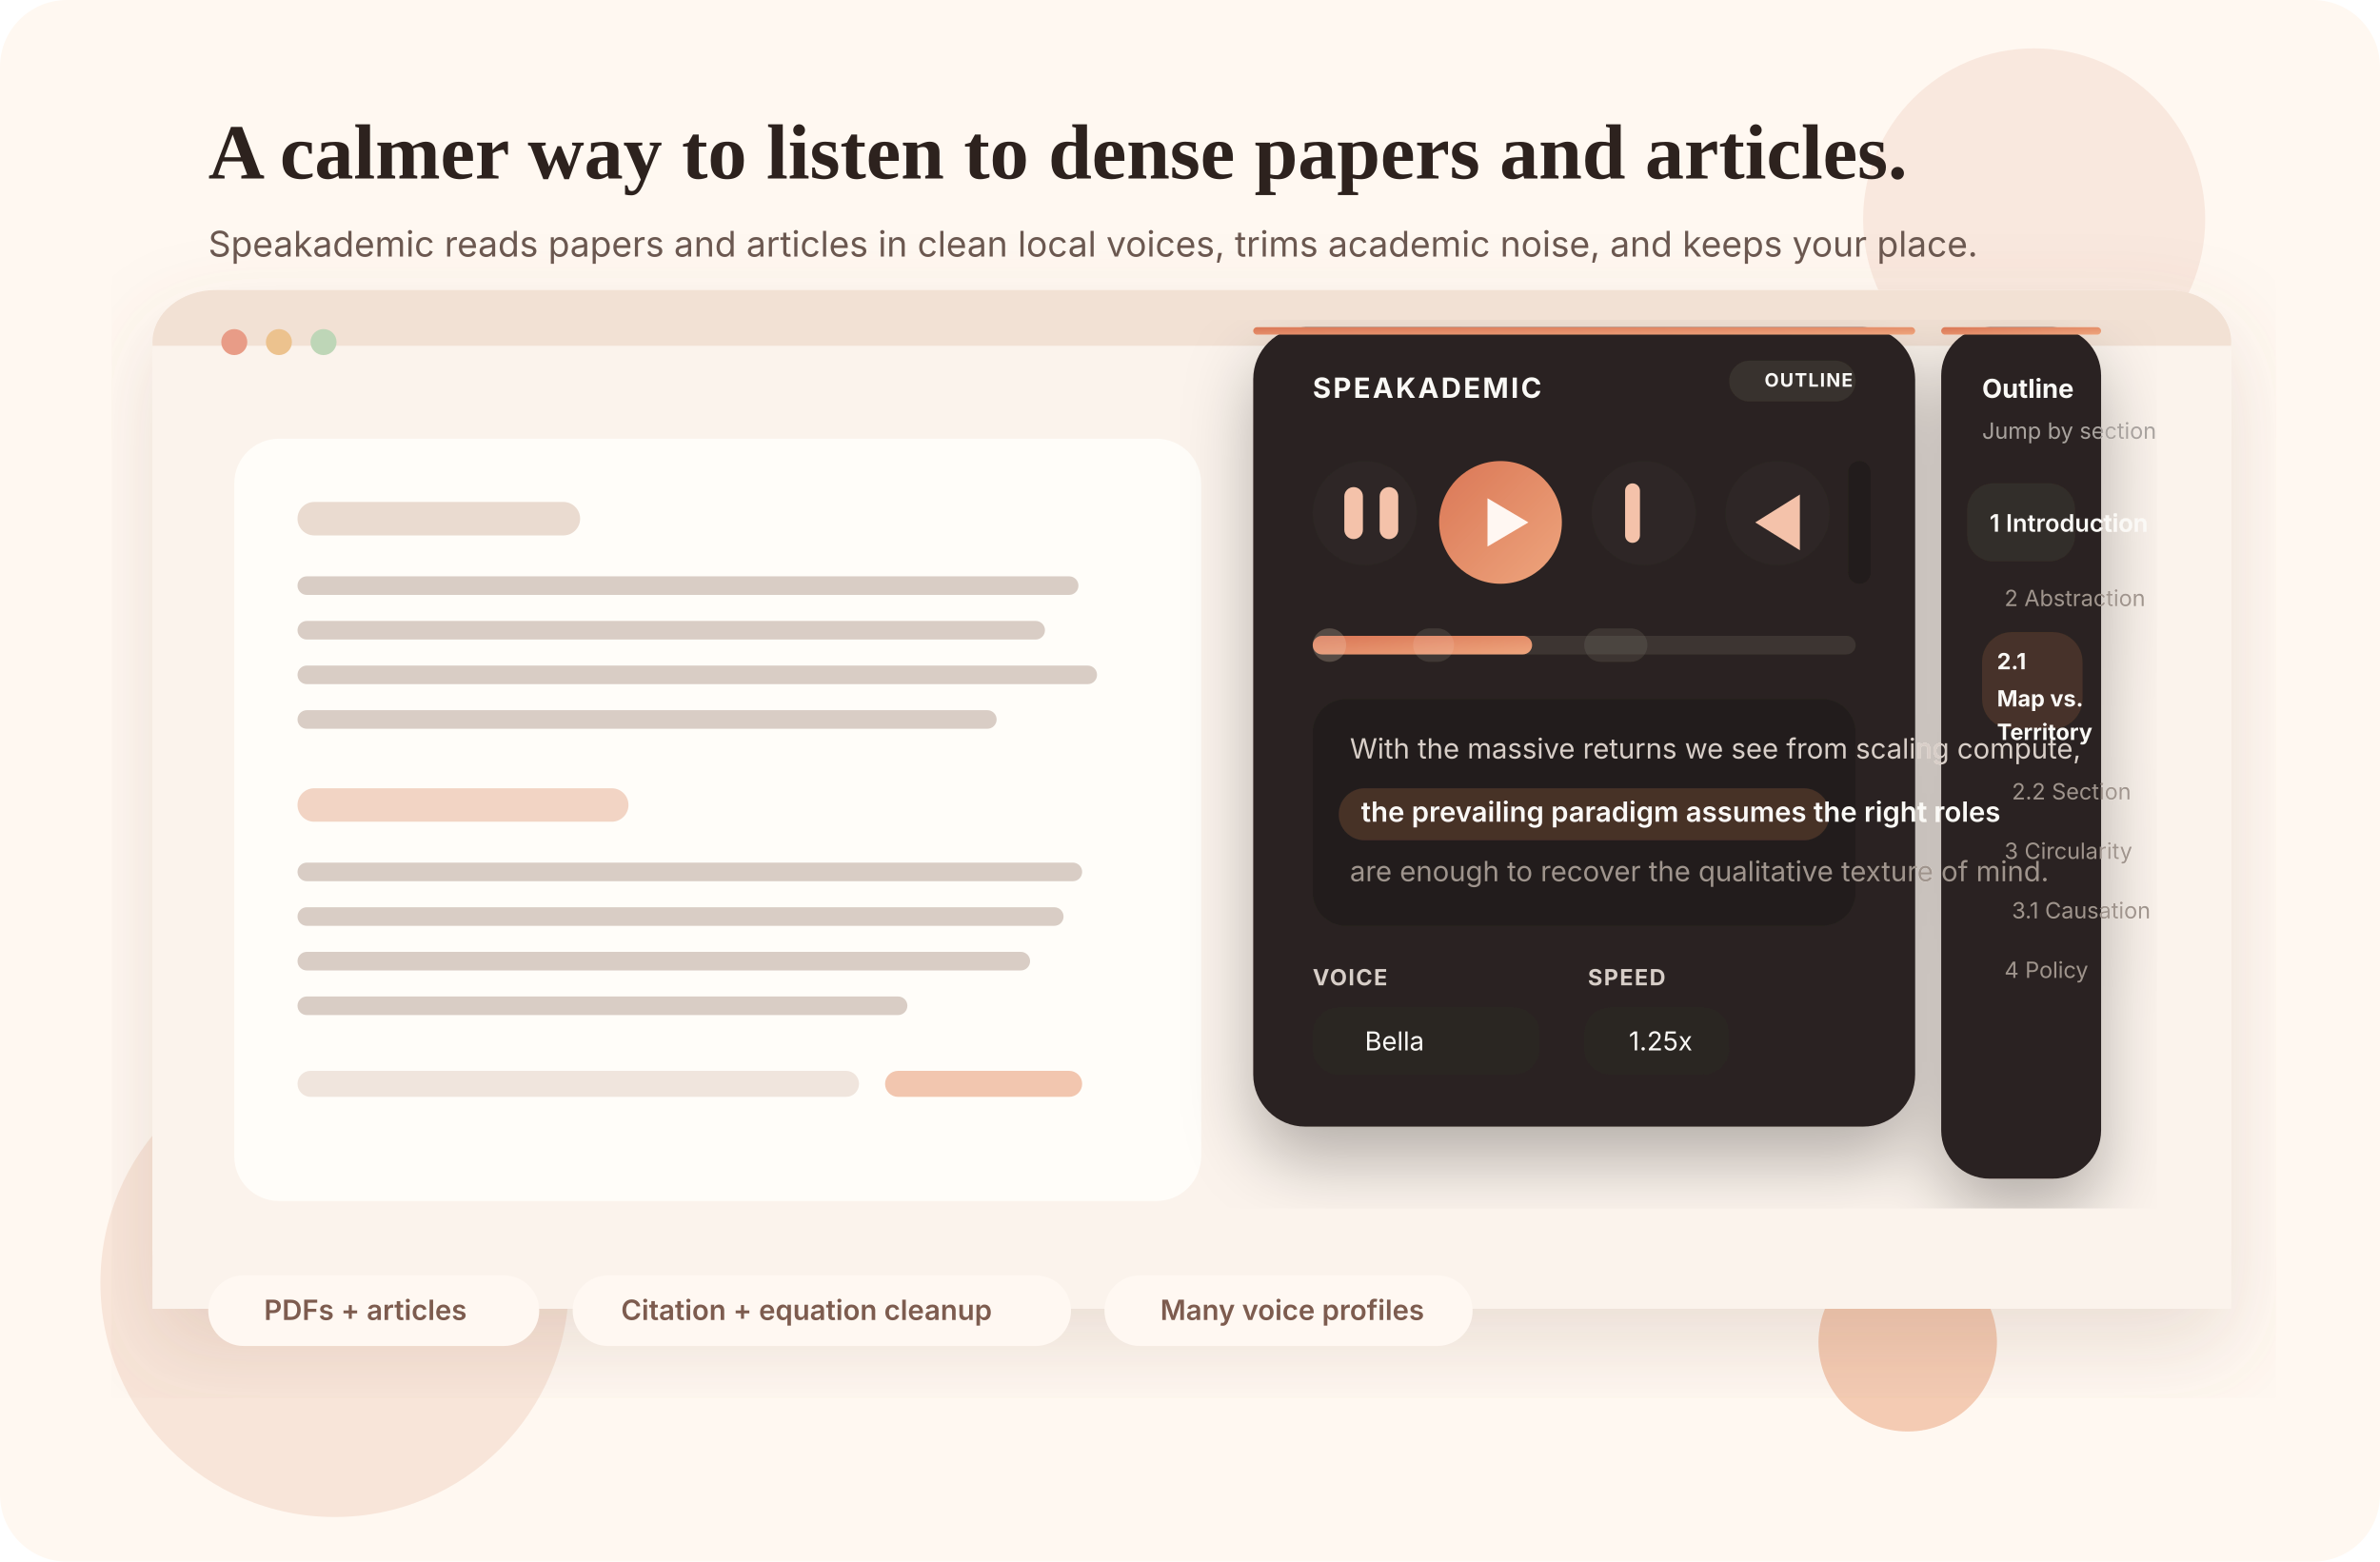
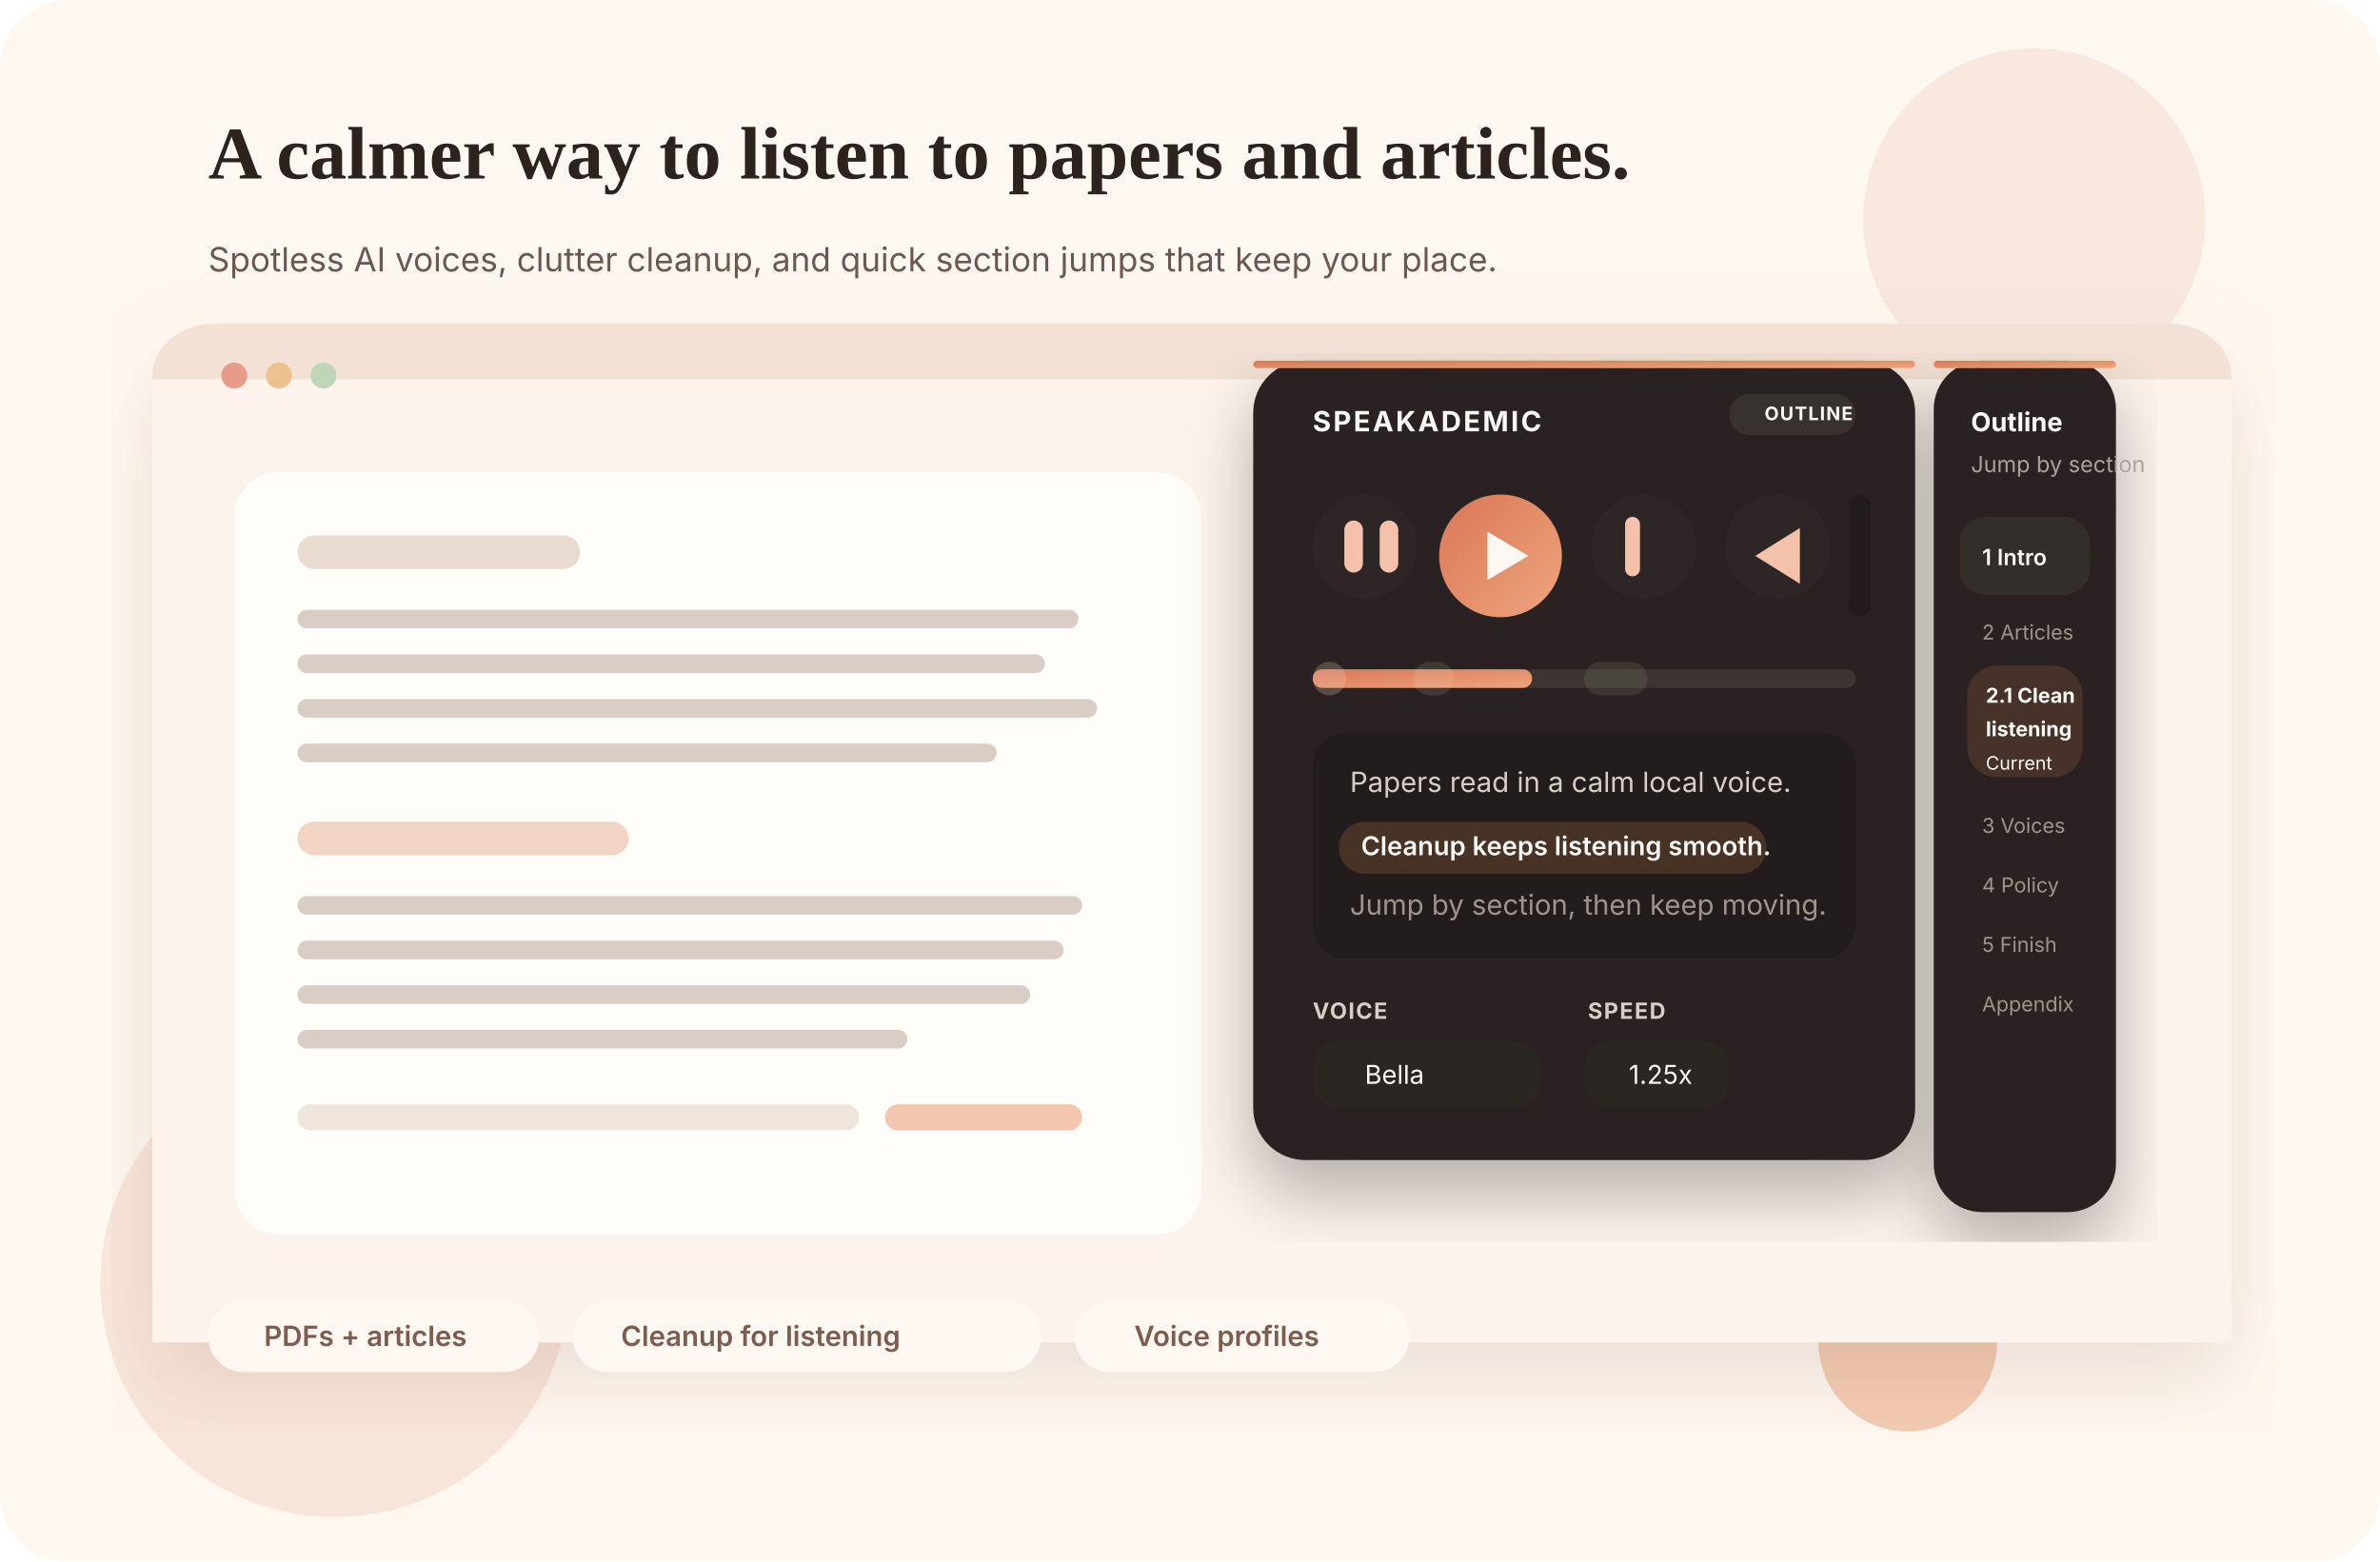
<svg xmlns="http://www.w3.org/2000/svg" width="1280" height="840" viewBox="0 0 1280 840" fill="none">
  <defs>
    <linearGradient id="bg" x1="120" y1="40" x2="1130" y2="790">
      <stop offset="0" stop-color="#FFF8F1" />
      <stop offset="1" stop-color="#F2D4C4" />
    </linearGradient>
    <linearGradient id="accent" x1="0" y1="0" x2="1" y2="1">
      <stop offset="0" stop-color="#DA7756" />
      <stop offset="1" stop-color="#EEA57D" />
    </linearGradient>
    <linearGradient id="panel" x1="716" y1="164" x2="1120" y2="640">
      <stop offset="0" stop-color="#2B2421" />
      <stop offset="1" stop-color="#171311" />
    </linearGradient>
    <filter id="frameShadow" x="60" y="96" width="1164" height="656" filterUnits="userSpaceOnUse" color-interpolation-filters="sRGB">
      <feDropShadow dx="0" dy="20" stdDeviation="24" flood-color="#8F6554" flood-opacity="0.18" />
    </filter>
    <filter id="uiShadow" x="606" y="154" width="554" height="496" filterUnits="userSpaceOnUse" color-interpolation-filters="sRGB">
      <feDropShadow dx="0" dy="18" stdDeviation="18" flood-color="#0B0807" flood-opacity="0.28" />
    </filter>
  </defs>
  <rect width="1280" height="840" rx="36" fill="url(#bg)" />
  <circle cx="180" cy="690" r="126" fill="#F8E5D9" />
  <circle cx="1094" cy="118" r="92" fill="#F9E8DE" />
  <circle cx="1026" cy="722" r="48" fill="#EEB290" opacity="0.64" />
-   <text x="112" y="96" fill="#2D221E" font-family="Georgia, 'Times New Roman', serif" font-size="42" font-weight="700">
-     A calmer way to listen to dense papers and articles.
+   <text x="112" y="96" fill="#2D221E" font-family="Georgia, 'Times New Roman', serif" font-size="40" font-weight="700">
+     A calmer way to listen to papers and articles.
  </text>
-   <text x="112" y="138" fill="#6B5850" font-family="system-ui, -apple-system, BlinkMacSystemFont, sans-serif" font-size="19">
-     Speakademic reads papers and articles in clean local voices, trims
-     academic noise, and keeps your place.
+   <text x="112" y="146" fill="#6B5850" font-family="system-ui, -apple-system, BlinkMacSystemFont, sans-serif" font-size="18">
+     Spotless AI voices, clutter cleanup, and quick section jumps that keep
+     your place.
  </text>
-   <g filter="url(#frameShadow)">
+   <g filter="url(#frameShadow)" transform="translate(0 18)">
    <rect x="82" y="156" width="1118" height="548" rx="34" fill="#FBF3EC" />
    <rect x="82" y="156" width="1118" height="56" rx="34" fill="#F2E1D4" />
    <rect x="82" y="186" width="1118" height="518" fill="#FBF3EC" />
    <circle cx="126" cy="184" r="7" fill="#E89C87" />
    <circle cx="150" cy="184" r="7" fill="#ECC28E" />
    <circle cx="174" cy="184" r="7" fill="#BED6B7" />
    <rect x="126" y="236" width="520" height="410" rx="24" fill="#FFFDF9" />
    <rect x="160" y="270" width="152" height="18" rx="9" fill="#EADBD0" />
    <rect x="160" y="310" width="420" height="10" rx="5" fill="#D9CDC5" />
    <rect x="160" y="334" width="402" height="10" rx="5" fill="#D9CDC5" />
    <rect x="160" y="358" width="430" height="10" rx="5" fill="#D9CDC5" />
    <rect x="160" y="382" width="376" height="10" rx="5" fill="#D9CDC5" />
    <rect x="160" y="424" width="178" height="18" rx="9" fill="#F2D4C4" />
    <rect x="160" y="464" width="422" height="10" rx="5" fill="#D9CDC5" />
    <rect x="160" y="488" width="412" height="10" rx="5" fill="#D9CDC5" />
    <rect x="160" y="512" width="394" height="10" rx="5" fill="#D9CDC5" />
    <rect x="160" y="536" width="328" height="10" rx="5" fill="#D9CDC5" />
    <rect x="160" y="576" width="302" height="14" rx="7" fill="#F0E5DD" />
    <rect x="476" y="576" width="106" height="14" rx="7" fill="#F2C6AF" />
  </g>
-   <g filter="url(#uiShadow)">
+   <g filter="url(#uiShadow)" transform="translate(0 18)">
    <rect x="674" y="176" width="356" height="430" rx="28" fill="url(#panel)" />
    <rect x="674" y="176" width="356" height="4" rx="2" fill="url(#accent)" />
-     <rect x="1044" y="176" width="86" height="458" rx="26" fill="url(#panel)" />
-     <rect x="1044" y="176" width="86" height="4" rx="2" fill="url(#accent)" />
+     <rect x="1040" y="176" width="98" height="458" rx="26" fill="url(#panel)" />
+     <rect x="1040" y="176" width="98" height="4" rx="2" fill="url(#accent)" />
    <text x="706" y="214" fill="#FAF9F6" font-family="system-ui, -apple-system, BlinkMacSystemFont, sans-serif" font-size="15" font-weight="700" letter-spacing="0.08em">
      SPEAKADEMIC
    </text>
    <rect x="930" y="194" width="68" height="22" rx="11" fill="rgba(250,249,246,0.06)" />
    <text x="949" y="208" fill="#FAF9F6" font-family="system-ui, -apple-system, BlinkMacSystemFont, sans-serif" font-size="10" font-weight="700" letter-spacing="0.06em">
      OUTLINE
    </text>
    <rect x="706" y="248" width="56" height="56" rx="28" fill="#2D2725" />
    <rect x="774" y="248" width="66" height="66" rx="33" fill="url(#accent)" />
    <rect x="856" y="248" width="56" height="56" rx="28" fill="#2D2725" />
    <rect x="928" y="248" width="56" height="56" rx="28" fill="#2D2725" />
    <polygon points="800,268 800,294 822,281" fill="#FFF7F2" />
    <rect x="723" y="262" width="10" height="28" rx="5" fill="#F4C2AA" />
    <rect x="742" y="262" width="10" height="28" rx="5" fill="#F4C2AA" />
    <rect x="874" y="260" width="8" height="32" rx="4" fill="#F4C2AA" />
    <polygon points="944,281 968,266 968,296" fill="#F4C2AA" />
    <rect x="994" y="248" width="12" height="66" rx="6" fill="#211C1A" />
    <rect x="706" y="342" width="292" height="10" rx="5" fill="#3C3531" />
    <rect x="706" y="342" width="118" height="10" rx="5" fill="url(#accent)" />
    <rect x="706" y="338" width="18" height="18" rx="9" fill="#F2D4C4" opacity="0.22" />
    <rect x="760" y="338" width="22" height="18" rx="9" fill="#FFF9F2" opacity="0.10" />
    <rect x="852" y="338" width="34" height="18" rx="9" fill="#FFF9F2" opacity="0.08" />
    <rect x="706" y="376" width="292" height="122" rx="18" fill="#231F1D" />
    <text x="726" y="408" fill="#D8CEC8" font-family="system-ui, -apple-system, BlinkMacSystemFont, sans-serif" font-size="15">
-       With the massive returns we see from scaling compute,
+       Papers read in a calm local voice.
    </text>
-     <rect x="720" y="424" width="264" height="28" rx="14" fill="rgba(218,119,86,0.20)" />
-     <text x="732" y="442" fill="#FAF9F6" font-family="system-ui, -apple-system, BlinkMacSystemFont, sans-serif" font-size="15" font-weight="600">
-       the prevailing paradigm assumes the right roles
+     <rect x="720" y="424" width="230" height="28" rx="14" fill="rgba(218,119,86,0.20)" />
+     <text x="732" y="442" fill="#FAF9F6" font-family="system-ui, -apple-system, BlinkMacSystemFont, sans-serif" font-size="14" font-weight="600">
+       Cleanup keeps listening smooth.
    </text>
    <text x="726" y="474" fill="#9F948D" font-family="system-ui, -apple-system, BlinkMacSystemFont, sans-serif" font-size="15">
-       are enough to recover the qualitative texture of mind.
+       Jump by section, then keep moving.
    </text>
    <text x="706" y="530" fill="#D7CEC8" font-family="system-ui, -apple-system, BlinkMacSystemFont, sans-serif" font-size="12" font-weight="700" letter-spacing="0.06em">
      VOICE
    </text>
    <text x="854" y="530" fill="#D7CEC8" font-family="system-ui, -apple-system, BlinkMacSystemFont, sans-serif" font-size="12" font-weight="700" letter-spacing="0.06em">
      SPEED
    </text>
    <rect x="706" y="542" width="122" height="36" rx="14" fill="#2A2522" />
    <rect x="852" y="542" width="78" height="36" rx="14" fill="#2A2522" />
    <text x="734" y="565" fill="#FAF9F6" font-family="system-ui, -apple-system, BlinkMacSystemFont, sans-serif" font-size="14">
      Bella
    </text>
    <text x="876" y="565" fill="#FAF9F6" font-family="system-ui, -apple-system, BlinkMacSystemFont, sans-serif" font-size="14">
      1.25x
    </text>
-     <text x="1066" y="214" fill="#FAF9F6" font-family="system-ui, -apple-system, BlinkMacSystemFont, sans-serif" font-size="14" font-weight="700">
+     <text x="1060" y="214" fill="#FAF9F6" font-family="system-ui, -apple-system, BlinkMacSystemFont, sans-serif" font-size="14" font-weight="700">
      Outline
    </text>
-     <text x="1066" y="236" fill="#A8A29E" font-family="system-ui, -apple-system, BlinkMacSystemFont, sans-serif" font-size="12">
+     <text x="1060" y="236" fill="#A8A29E" font-family="system-ui, -apple-system, BlinkMacSystemFont, sans-serif" font-size="12">
      Jump by section
    </text>
-     <rect x="1058" y="260" width="58" height="42" rx="14" fill="rgba(250,249,246,0.04)" />
-     <text x="1070" y="286" fill="#FAF9F6" font-family="system-ui, -apple-system, BlinkMacSystemFont, sans-serif" font-size="13" font-weight="600">1 Introduction</text>
-     <text x="1078" y="326" fill="#9F948D" font-family="system-ui, -apple-system, BlinkMacSystemFont, sans-serif" font-size="12">2 Abstraction</text>
-     <rect x="1066" y="340" width="54" height="52" rx="16" fill="rgba(218,119,86,0.16)" />
-     <text x="1074" y="360" fill="#FAF9F6" font-family="system-ui, -apple-system, BlinkMacSystemFont, sans-serif" font-size="12" font-weight="700">2.1</text>
-     <text x="1074" y="380" fill="#FAF9F6" font-family="system-ui, -apple-system, BlinkMacSystemFont, sans-serif" font-size="12" font-weight="700">Map vs.</text>
-     <text x="1074" y="398" fill="#FAF9F6" font-family="system-ui, -apple-system, BlinkMacSystemFont, sans-serif" font-size="12" font-weight="700">Territory</text>
-     <text x="1082" y="430" fill="#9F948D" font-family="system-ui, -apple-system, BlinkMacSystemFont, sans-serif" font-size="12">2.2 Section</text>
-     <text x="1078" y="462" fill="#9F948D" font-family="system-ui, -apple-system, BlinkMacSystemFont, sans-serif" font-size="12">3 Circularity</text>
-     <text x="1082" y="494" fill="#9F948D" font-family="system-ui, -apple-system, BlinkMacSystemFont, sans-serif" font-size="12">3.1 Causation</text>
-     <text x="1078" y="526" fill="#9F948D" font-family="system-ui, -apple-system, BlinkMacSystemFont, sans-serif" font-size="12">4 Policy</text>
+     <rect x="1054" y="260" width="70" height="42" rx="14" fill="rgba(250,249,246,0.04)" />
+     <text x="1066" y="286" fill="#FAF9F6" font-family="system-ui, -apple-system, BlinkMacSystemFont, sans-serif" font-size="12" font-weight="600">1 Intro</text>
+     <text x="1066" y="326" fill="#9F948D" font-family="system-ui, -apple-system, BlinkMacSystemFont, sans-serif" font-size="11">2 Articles</text>
+     <rect x="1058" y="340" width="62" height="60" rx="16" fill="rgba(218,119,86,0.16)" />
+     <text x="1068" y="360" fill="#FAF9F6" font-family="system-ui, -apple-system, BlinkMacSystemFont, sans-serif" font-size="11" font-weight="700">2.1 Clean</text>
+     <text x="1068" y="378" fill="#FAF9F6" font-family="system-ui, -apple-system, BlinkMacSystemFont, sans-serif" font-size="11" font-weight="700">listening</text>
+     <text x="1068" y="396" fill="#FAF9F6" font-family="system-ui, -apple-system, BlinkMacSystemFont, sans-serif" font-size="10">Current</text>
+     <text x="1066" y="430" fill="#9F948D" font-family="system-ui, -apple-system, BlinkMacSystemFont, sans-serif" font-size="11">3 Voices</text>
+     <text x="1066" y="462" fill="#9F948D" font-family="system-ui, -apple-system, BlinkMacSystemFont, sans-serif" font-size="11">4 Policy</text>
+     <text x="1066" y="494" fill="#9F948D" font-family="system-ui, -apple-system, BlinkMacSystemFont, sans-serif" font-size="11">5 Finish</text>
+     <text x="1066" y="526" fill="#9F948D" font-family="system-ui, -apple-system, BlinkMacSystemFont, sans-serif" font-size="11">Appendix</text>
  </g>
-   <rect x="112" y="686" width="178" height="38" rx="19" fill="#FFF8F2" />
-   <text x="142" y="710" fill="#7D5C4F" font-family="system-ui, -apple-system, BlinkMacSystemFont, sans-serif" font-size="15" font-weight="600">
+   <rect x="112" y="700" width="178" height="38" rx="19" fill="#FFF8F2" />
+   <text x="142" y="724" fill="#7D5C4F" font-family="system-ui, -apple-system, BlinkMacSystemFont, sans-serif" font-size="15" font-weight="600">
    PDFs + articles
  </text>
-   <rect x="308" y="686" width="268" height="38" rx="19" fill="#FFF8F2" />
-   <text x="334" y="710" fill="#7D5C4F" font-family="system-ui, -apple-system, BlinkMacSystemFont, sans-serif" font-size="15" font-weight="600">
-     Citation + equation cleanup
+   <rect x="308" y="700" width="252" height="38" rx="19" fill="#FFF8F2" />
+   <text x="334" y="724" fill="#7D5C4F" font-family="system-ui, -apple-system, BlinkMacSystemFont, sans-serif" font-size="15" font-weight="600">
+     Cleanup for listening
  </text>
-   <rect x="594" y="686" width="198" height="38" rx="19" fill="#FFF8F2" />
-   <text x="624" y="710" fill="#7D5C4F" font-family="system-ui, -apple-system, BlinkMacSystemFont, sans-serif" font-size="15" font-weight="600">
-     Many voice profiles
+   <rect x="578" y="700" width="180" height="38" rx="19" fill="#FFF8F2" />
+   <text x="610" y="724" fill="#7D5C4F" font-family="system-ui, -apple-system, BlinkMacSystemFont, sans-serif" font-size="15" font-weight="600">
+     Voice profiles
  </text>
</svg>
